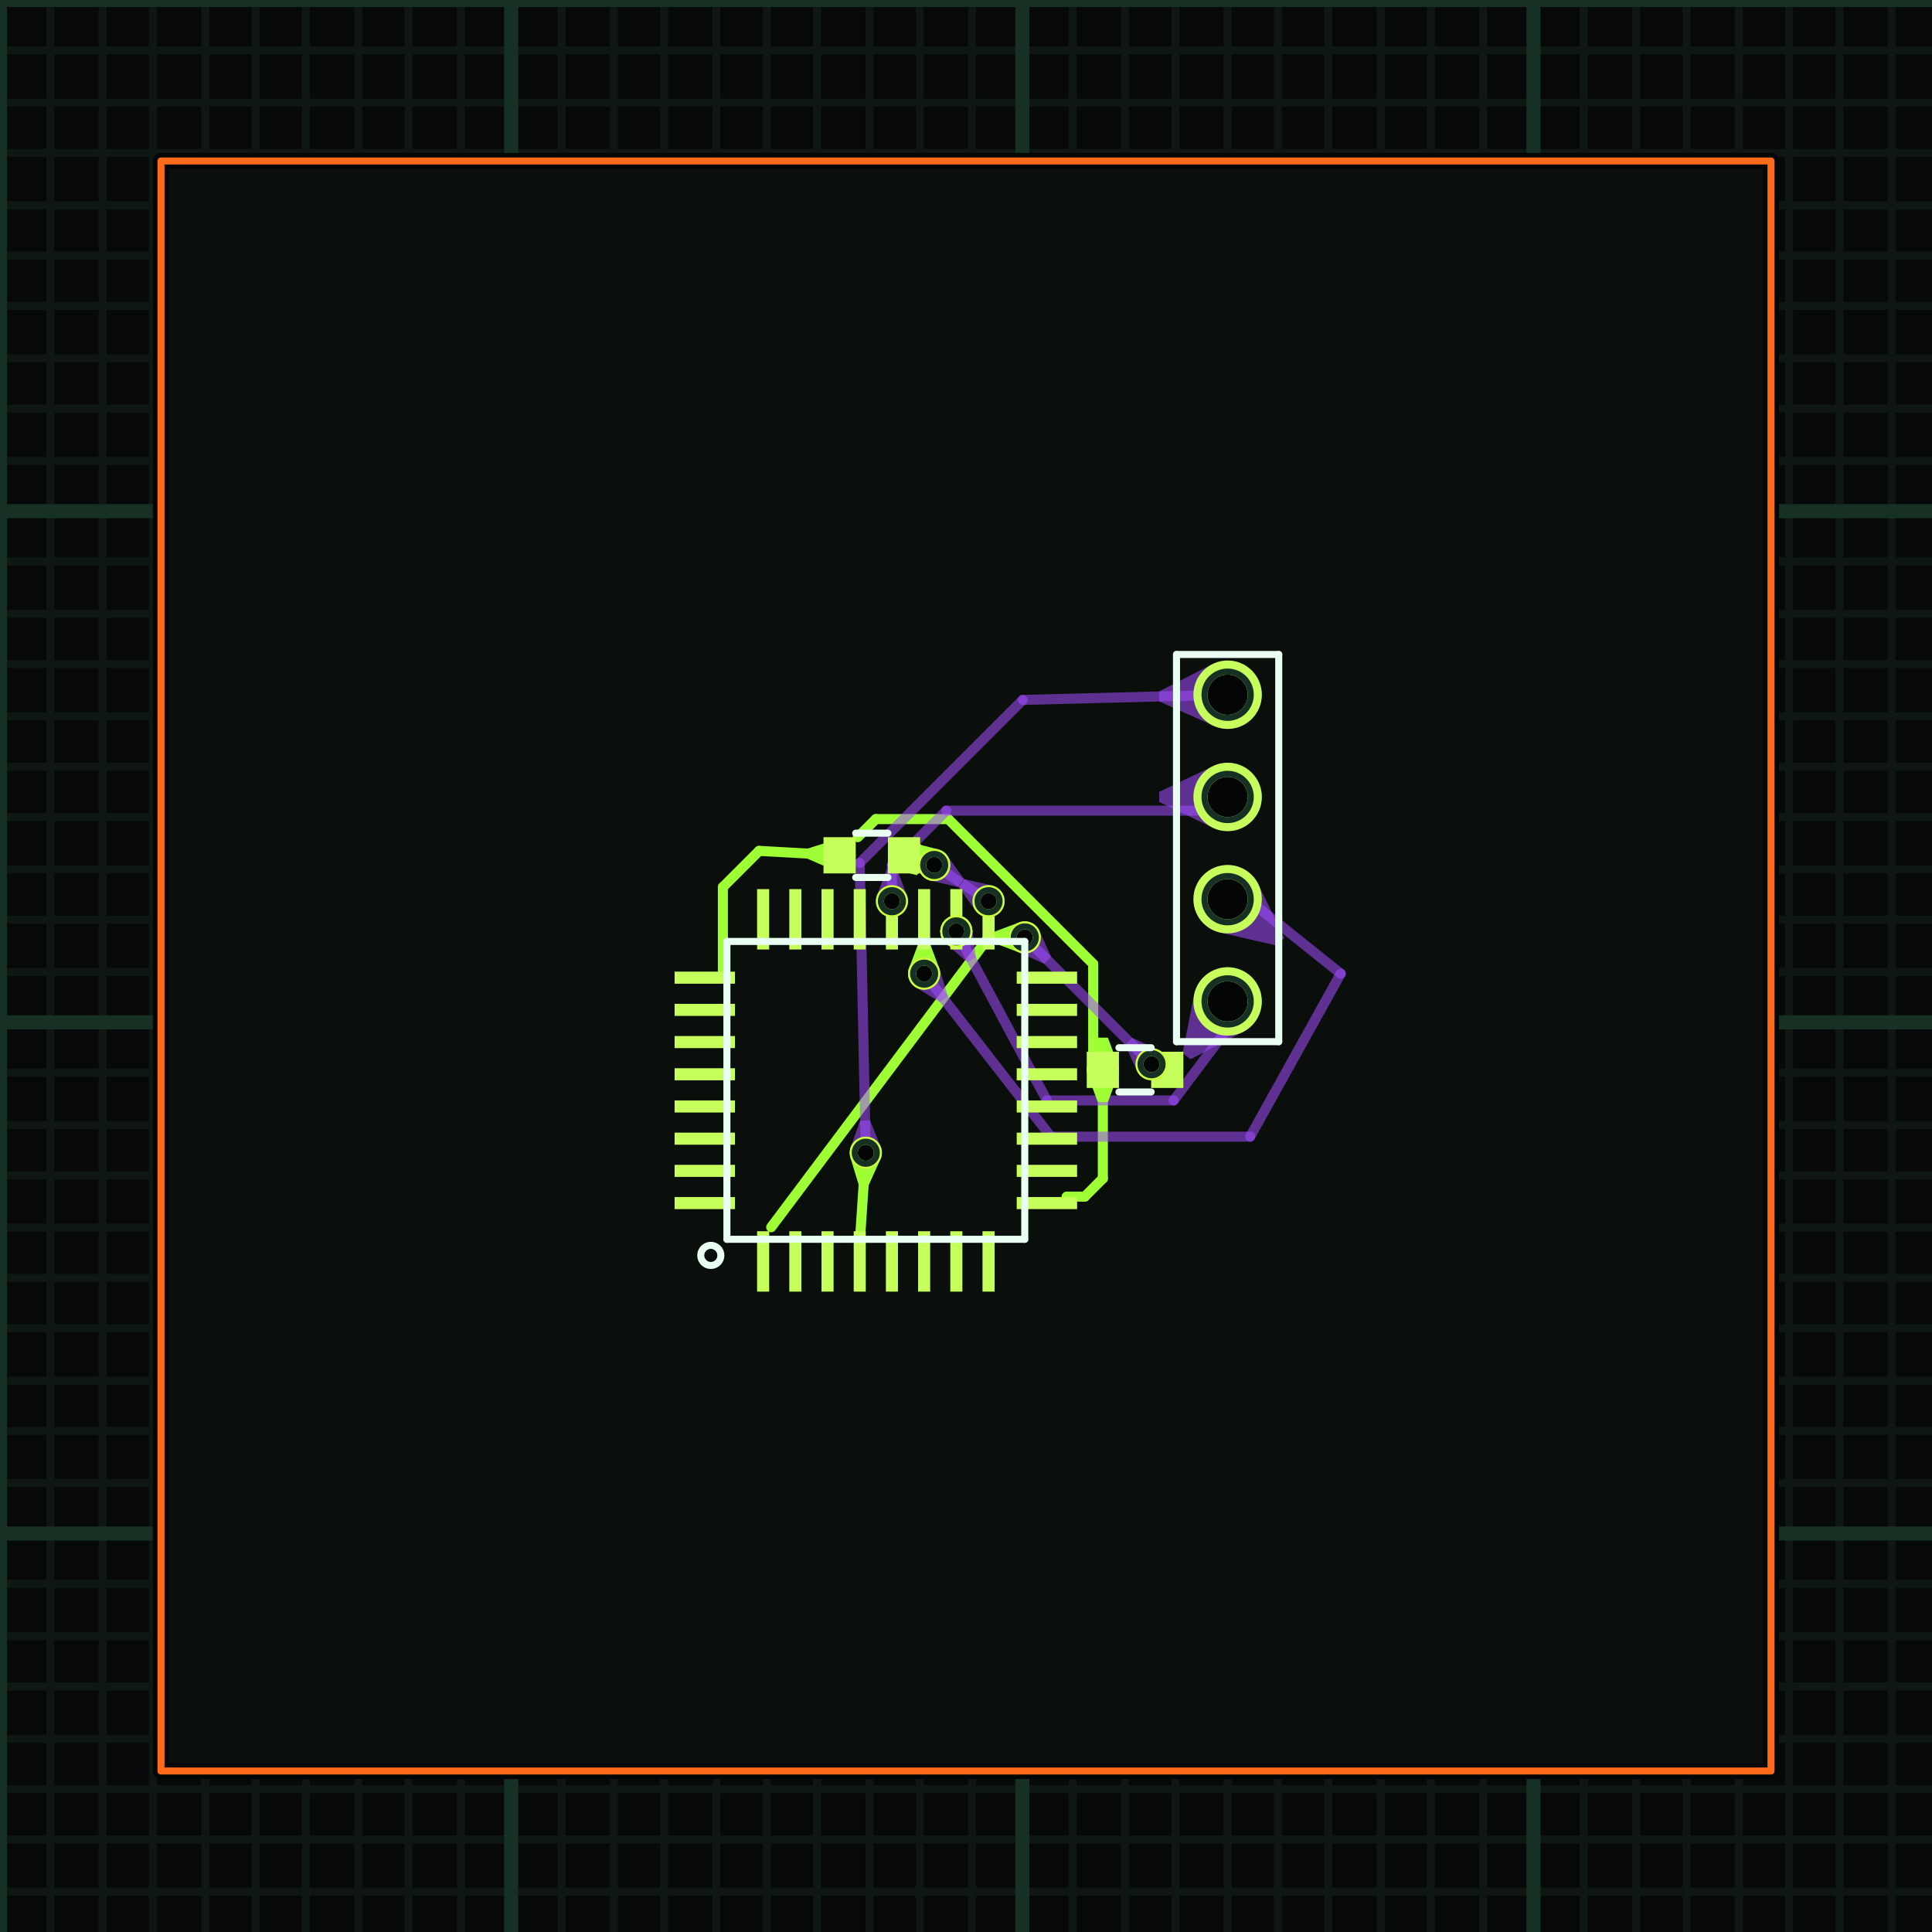
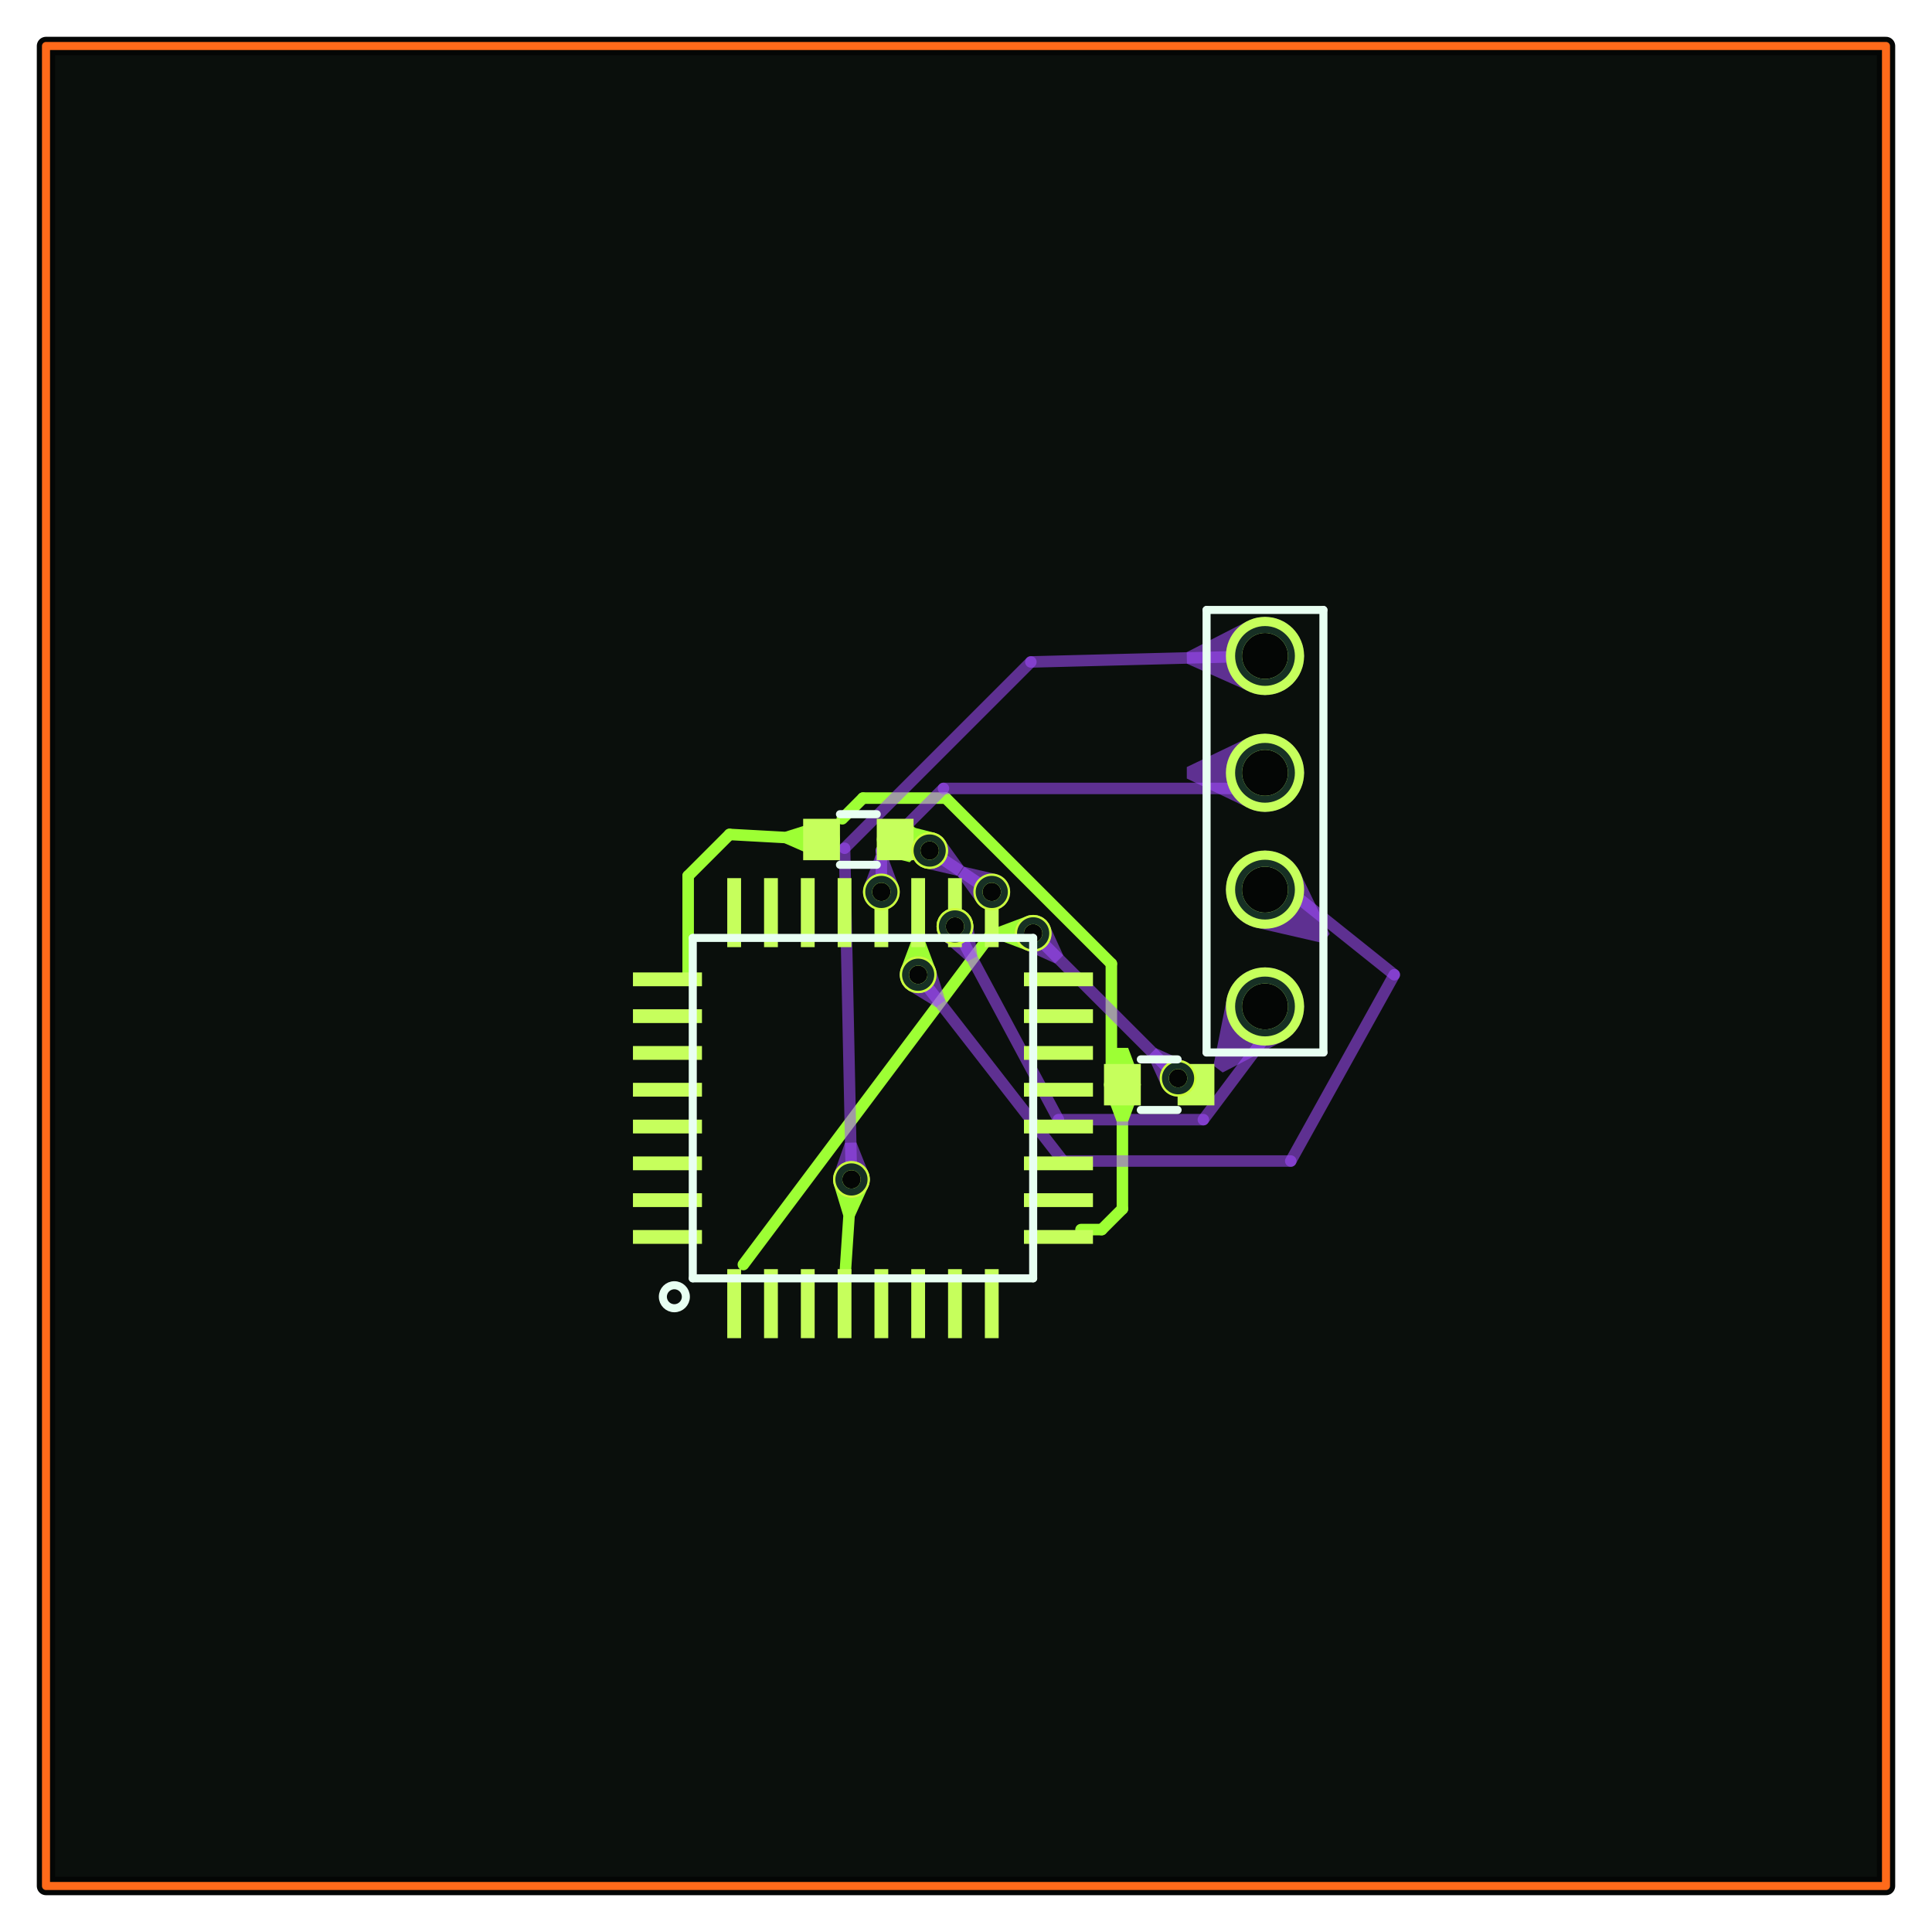
- <svg xmlns="http://www.w3.org/2000/svg" width="96.00" height="96.00" viewBox="0 0 96.00 96.00" shape-rendering="geometricPrecision" role="img" aria-label="vcad pcb render">
-   <rect x="0" y="0" width="96.00" height="96.00" fill="#06080A" />
-   <path d="M0.0 0 L0.0 96.0 M2.5 0 L2.5 96.0 M5.1 0 L5.1 96.0 M7.6 0 L7.6 96.0 M10.2 0 L10.2 96.0 M12.7 0 L12.7 96.0 M15.2 0 L15.2 96.0 M17.8 0 L17.8 96.0 M20.3 0 L20.3 96.0 M22.9 0 L22.9 96.0 M25.4 0 L25.4 96.0 M27.9 0 L27.9 96.0 M30.5 0 L30.5 96.0 M33.0 0 L33.0 96.0 M35.6 0 L35.6 96.0 M38.1 0 L38.1 96.0 M40.6 0 L40.6 96.0 M43.2 0 L43.2 96.0 M45.7 0 L45.7 96.0 M48.3 0 L48.3 96.0 M50.8 0 L50.8 96.0 M53.3 0 L53.3 96.0 M55.9 0 L55.9 96.0 M58.4 0 L58.4 96.0 M61.0 0 L61.0 96.0 M63.5 0 L63.5 96.0 M66.0 0 L66.0 96.0 M68.6 0 L68.6 96.0 M71.1 0 L71.1 96.0 M73.7 0 L73.7 96.0 M76.2 0 L76.2 96.0 M78.7 0 L78.7 96.0 M81.3 0 L81.3 96.0 M83.8 0 L83.8 96.0 M86.4 0 L86.4 96.0 M88.9 0 L88.9 96.0 M91.4 0 L91.4 96.0 M94.0 0 L94.0 96.0 M0 0.0 L96.0 0.0 M0 2.5 L96.0 2.5 M0 5.1 L96.0 5.1 M0 7.6 L96.0 7.6 M0 10.2 L96.0 10.2 M0 12.7 L96.0 12.7 M0 15.2 L96.0 15.2 M0 17.8 L96.0 17.8 M0 20.3 L96.0 20.3 M0 22.9 L96.0 22.9 M0 25.4 L96.0 25.4 M0 27.9 L96.0 27.9 M0 30.5 L96.0 30.5 M0 33.0 L96.0 33.0 M0 35.6 L96.0 35.6 M0 38.1 L96.0 38.1 M0 40.6 L96.0 40.6 M0 43.2 L96.0 43.2 M0 45.7 L96.0 45.7 M0 48.3 L96.0 48.3 M0 50.8 L96.0 50.8 M0 53.3 L96.0 53.3 M0 55.9 L96.0 55.9 M0 58.4 L96.0 58.4 M0 61.0 L96.0 61.0 M0 63.5 L96.0 63.5 M0 66.0 L96.0 66.0 M0 68.6 L96.0 68.6 M0 71.1 L96.0 71.1 M0 73.7 L96.0 73.7 M0 76.2 L96.0 76.2 M0 78.7 L96.0 78.7 M0 81.3 L96.0 81.3 M0 83.8 L96.0 83.8 M0 86.4 L96.0 86.4 M0 88.9 L96.0 88.9 M0 91.4 L96.0 91.4 M0 94.0 L96.0 94.0 " fill="none" stroke="#0E1712" stroke-width="0.4" />
-   <path d="M0.0 0 L0.0 96.0 M25.4 0 L25.4 96.0 M50.8 0 L50.8 96.0 M76.2 0 L76.2 96.0 M0 0.0 L96.0 0.0 M0 25.4 L96.0 25.4 M0 50.8 L96.0 50.8 M0 76.2 L96.0 76.2 " fill="none" stroke="#173024" stroke-width="0.7" />
-   <polygon points="8.000,88.000 88.000,88.000 88.000,8.000 8.000,8.000" fill="#0A0F0C" />
-   <polyline points="8.000,88.000 88.000,88.000 88.000,8.000 8.000,8.000 8.000,88.000" fill="none" stroke="#040605" stroke-width="0.800" stroke-linecap="round" stroke-linejoin="round" />
-   <line x1="42.620" y1="41.600" x2="43.520" y2="40.700" stroke="#9DFF34" stroke-width="0.500" stroke-linecap="round" />
-   <line x1="43.520" y1="40.700" x2="47.120" y2="40.700" stroke="#9DFF34" stroke-width="0.500" stroke-linecap="round" />
-   <line x1="47.120" y1="40.700" x2="54.320" y2="47.900" stroke="#9DFF34" stroke-width="0.500" stroke-linecap="round" />
-   <line x1="54.320" y1="47.900" x2="54.320" y2="52.400" stroke="#9DFF34" stroke-width="0.500" stroke-linecap="round" />
-   <line x1="49.120" y1="46.580" x2="38.320" y2="60.980" stroke="#9DFF34" stroke-width="0.500" stroke-linecap="round" />
+ <svg xmlns="http://www.w3.org/2000/svg" width="84.00" height="84.00" viewBox="0 0 84.00 84.00" shape-rendering="geometricPrecision" role="img" aria-label="vcad pcb render">
+   <polygon points="2.000,82.000 82.000,82.000 82.000,2.000 2.000,2.000" fill="#0A0F0C" />
+   <polyline points="2.000,82.000 82.000,82.000 82.000,2.000 2.000,2.000 2.000,82.000" fill="none" stroke="#040605" stroke-width="0.800" stroke-linecap="round" stroke-linejoin="round" />
+   <line x1="36.620" y1="35.600" x2="37.520" y2="34.700" stroke="#9DFF34" stroke-width="0.500" stroke-linecap="round" />
+   <line x1="37.520" y1="34.700" x2="41.120" y2="34.700" stroke="#9DFF34" stroke-width="0.500" stroke-linecap="round" />
+   <line x1="41.120" y1="34.700" x2="48.320" y2="41.900" stroke="#9DFF34" stroke-width="0.500" stroke-linecap="round" />
+   <line x1="48.320" y1="41.900" x2="48.320" y2="46.400" stroke="#9DFF34" stroke-width="0.500" stroke-linecap="round" />
+   <line x1="43.120" y1="40.580" x2="32.320" y2="54.980" stroke="#9DFF34" stroke-width="0.500" stroke-linecap="round" />
  <g opacity="0.550">
-     <line x1="49.120" y1="44.780" x2="46.420" y2="42.980" stroke="#A24BFF" stroke-width="0.500" stroke-linecap="round" />
+     <line x1="43.120" y1="38.780" x2="40.420" y2="36.980" stroke="#A24BFF" stroke-width="0.500" stroke-linecap="round" />
  </g>
-   <line x1="46.420" y1="42.980" x2="45.520" y2="42.080" stroke="#9DFF34" stroke-width="0.500" stroke-linecap="round" />
-   <line x1="35.920" y1="48.580" x2="35.920" y2="44.080" stroke="#9DFF34" stroke-width="0.500" stroke-linecap="round" />
-   <line x1="35.920" y1="44.080" x2="37.720" y2="42.280" stroke="#9DFF34" stroke-width="0.500" stroke-linecap="round" />
-   <line x1="37.720" y1="42.280" x2="41.720" y2="42.500" stroke="#9DFF34" stroke-width="0.500" stroke-linecap="round" />
-   <line x1="49.120" y1="46.580" x2="50.920" y2="46.580" stroke="#9DFF34" stroke-width="0.500" stroke-linecap="round" />
+   <line x1="40.420" y1="36.980" x2="39.520" y2="36.080" stroke="#9DFF34" stroke-width="0.500" stroke-linecap="round" />
+   <line x1="29.920" y1="42.580" x2="29.920" y2="38.080" stroke="#9DFF34" stroke-width="0.500" stroke-linecap="round" />
+   <line x1="29.920" y1="38.080" x2="31.720" y2="36.280" stroke="#9DFF34" stroke-width="0.500" stroke-linecap="round" />
+   <line x1="31.720" y1="36.280" x2="35.720" y2="36.500" stroke="#9DFF34" stroke-width="0.500" stroke-linecap="round" />
+   <line x1="43.120" y1="40.580" x2="44.920" y2="40.580" stroke="#9DFF34" stroke-width="0.500" stroke-linecap="round" />
  <g opacity="0.550">
-     <line x1="50.920" y1="46.580" x2="57.220" y2="52.880" stroke="#A24BFF" stroke-width="0.500" stroke-linecap="round" />
+     <line x1="44.920" y1="40.580" x2="51.220" y2="46.880" stroke="#A24BFF" stroke-width="0.500" stroke-linecap="round" />
  </g>
-   <line x1="54.800" y1="54.060" x2="54.800" y2="58.560" stroke="#9DFF34" stroke-width="0.500" stroke-linecap="round" />
-   <line x1="54.800" y1="58.560" x2="53.900" y2="59.460" stroke="#9DFF34" stroke-width="0.500" stroke-linecap="round" />
-   <line x1="53.900" y1="59.460" x2="53.000" y2="59.460" stroke="#9DFF34" stroke-width="0.500" stroke-linecap="round" />
-   <line x1="42.720" y1="61.780" x2="43.020" y2="57.280" stroke="#9DFF34" stroke-width="0.500" stroke-linecap="round" />
+   <line x1="48.800" y1="48.060" x2="48.800" y2="52.560" stroke="#9DFF34" stroke-width="0.500" stroke-linecap="round" />
+   <line x1="48.800" y1="52.560" x2="47.900" y2="53.460" stroke="#9DFF34" stroke-width="0.500" stroke-linecap="round" />
+   <line x1="47.900" y1="53.460" x2="47.000" y2="53.460" stroke="#9DFF34" stroke-width="0.500" stroke-linecap="round" />
+   <line x1="36.720" y1="55.780" x2="37.020" y2="51.280" stroke="#9DFF34" stroke-width="0.500" stroke-linecap="round" />
  <g opacity="0.550">
-     <line x1="43.020" y1="57.280" x2="42.720" y2="42.880" stroke="#A24BFF" stroke-width="0.500" stroke-linecap="round" />
+     <line x1="37.020" y1="51.280" x2="36.720" y2="36.880" stroke="#A24BFF" stroke-width="0.500" stroke-linecap="round" />
  </g>
  <g opacity="0.550">
-     <line x1="42.720" y1="42.880" x2="50.820" y2="34.780" stroke="#A24BFF" stroke-width="0.500" stroke-linecap="round" />
+     <line x1="36.720" y1="36.880" x2="44.820" y2="28.780" stroke="#A24BFF" stroke-width="0.500" stroke-linecap="round" />
  </g>
  <g opacity="0.550">
-     <line x1="50.820" y1="34.780" x2="61.000" y2="34.520" stroke="#A24BFF" stroke-width="0.500" stroke-linecap="round" />
+     <line x1="44.820" y1="28.780" x2="55.000" y2="28.520" stroke="#A24BFF" stroke-width="0.500" stroke-linecap="round" />
  </g>
-   <line x1="47.520" y1="46.580" x2="47.520" y2="46.280" stroke="#9DFF34" stroke-width="0.500" stroke-linecap="round" />
+   <line x1="41.520" y1="40.580" x2="41.520" y2="40.280" stroke="#9DFF34" stroke-width="0.500" stroke-linecap="round" />
  <g opacity="0.550">
-     <line x1="47.520" y1="46.280" x2="52.020" y2="54.680" stroke="#A24BFF" stroke-width="0.500" stroke-linecap="round" />
+     <line x1="41.520" y1="40.280" x2="46.020" y2="48.680" stroke="#A24BFF" stroke-width="0.500" stroke-linecap="round" />
  </g>
  <g opacity="0.550">
-     <line x1="52.020" y1="54.680" x2="58.320" y2="54.680" stroke="#A24BFF" stroke-width="0.500" stroke-linecap="round" />
+     <line x1="46.020" y1="48.680" x2="52.320" y2="48.680" stroke="#A24BFF" stroke-width="0.500" stroke-linecap="round" />
  </g>
  <g opacity="0.550">
-     <line x1="58.320" y1="54.680" x2="61.020" y2="51.080" stroke="#A24BFF" stroke-width="0.500" stroke-linecap="round" />
+     <line x1="52.320" y1="48.680" x2="55.020" y2="45.080" stroke="#A24BFF" stroke-width="0.500" stroke-linecap="round" />
  </g>
  <g opacity="0.550">
-     <line x1="44.320" y1="44.780" x2="44.320" y2="42.980" stroke="#A24BFF" stroke-width="0.500" stroke-linecap="round" />
+     <line x1="38.320" y1="38.780" x2="38.320" y2="36.980" stroke="#A24BFF" stroke-width="0.500" stroke-linecap="round" />
  </g>
  <g opacity="0.550">
-     <line x1="44.320" y1="42.980" x2="47.020" y2="40.280" stroke="#A24BFF" stroke-width="0.500" stroke-linecap="round" />
+     <line x1="38.320" y1="36.980" x2="41.020" y2="34.280" stroke="#A24BFF" stroke-width="0.500" stroke-linecap="round" />
  </g>
  <g opacity="0.550">
-     <line x1="47.020" y1="40.280" x2="59.620" y2="40.280" stroke="#A24BFF" stroke-width="0.500" stroke-linecap="round" />
+     <line x1="41.020" y1="34.280" x2="53.620" y2="34.280" stroke="#A24BFF" stroke-width="0.500" stroke-linecap="round" />
  </g>
-   <line x1="45.920" y1="46.580" x2="45.920" y2="48.380" stroke="#9DFF34" stroke-width="0.500" stroke-linecap="round" />
+   <line x1="39.920" y1="40.580" x2="39.920" y2="42.380" stroke="#9DFF34" stroke-width="0.500" stroke-linecap="round" />
  <g opacity="0.550">
-     <line x1="45.920" y1="48.380" x2="52.220" y2="56.480" stroke="#A24BFF" stroke-width="0.500" stroke-linecap="round" />
+     <line x1="39.920" y1="42.380" x2="46.220" y2="50.480" stroke="#A24BFF" stroke-width="0.500" stroke-linecap="round" />
  </g>
  <g opacity="0.550">
-     <line x1="52.220" y1="56.480" x2="62.120" y2="56.480" stroke="#A24BFF" stroke-width="0.500" stroke-linecap="round" />
+     <line x1="46.220" y1="50.480" x2="56.120" y2="50.480" stroke="#A24BFF" stroke-width="0.500" stroke-linecap="round" />
  </g>
  <g opacity="0.550">
-     <line x1="62.120" y1="56.480" x2="66.620" y2="48.380" stroke="#A24BFF" stroke-width="0.500" stroke-linecap="round" />
+     <line x1="56.120" y1="50.480" x2="60.620" y2="42.380" stroke="#A24BFF" stroke-width="0.500" stroke-linecap="round" />
  </g>
  <g opacity="0.550">
-     <line x1="66.620" y1="48.380" x2="62.120" y2="44.780" stroke="#A24BFF" stroke-width="0.500" stroke-linecap="round" />
+     <line x1="60.620" y1="42.380" x2="56.120" y2="38.780" stroke="#A24BFF" stroke-width="0.500" stroke-linecap="round" />
  </g>
-   <polygon points="54.000,53.160 54.027,53.367 54.107,53.560 54.234,53.726 54.400,53.853 54.593,53.933 54.800,53.960 55.007,53.933 55.200,53.853 55.366,53.726 55.493,53.560 55.573,53.367 55.600,53.160 55.573,52.953 55.050,51.560 54.550,51.560 54.027,52.953" fill="#9DFF34" />
+   <polygon points="48.000,47.160 48.027,47.367 48.107,47.560 48.234,47.726 48.400,47.853 48.593,47.933 48.800,47.960 49.007,47.933 49.200,47.853 49.366,47.726 49.493,47.560 49.573,47.367 49.600,47.160 49.573,46.953 49.050,45.560 48.550,45.560 48.027,46.953" fill="#9DFF34" />
  <g opacity="0.550">
-     <polygon points="47.650,44.100 48.427,45.180 48.554,45.346 48.720,45.473 48.913,45.553 49.120,45.580 49.327,45.553 49.520,45.473 49.686,45.346 49.813,45.180 49.893,44.987 49.920,44.780 49.893,44.573 49.813,44.380 49.686,44.214 49.520,44.087 49.327,44.007 47.927,43.684" fill="#A24BFF" />
+     <polygon points="41.650,38.100 42.427,39.180 42.554,39.346 42.720,39.473 42.913,39.553 43.120,39.580 43.327,39.553 43.520,39.473 43.686,39.346 43.813,39.180 43.893,38.987 43.920,38.780 43.893,38.573 43.813,38.380 43.686,38.214 43.520,38.087 43.327,38.007 41.927,37.684" fill="#A24BFF" />
  </g>
  <g opacity="0.550">
-     <polygon points="45.620,42.980 45.647,43.187 45.727,43.380 45.854,43.546 46.020,43.673 46.213,43.753 47.613,44.076 47.890,43.660 47.113,42.580 46.986,42.414 46.820,42.287 46.627,42.207 46.420,42.180 46.213,42.207 46.020,42.287 45.854,42.414 45.727,42.580 45.647,42.773" fill="#A24BFF" />
+     <polygon points="39.620,36.980 39.647,37.187 39.727,37.380 39.854,37.546 40.020,37.673 40.213,37.753 41.613,38.076 41.890,37.660 41.113,36.580 40.986,36.414 40.820,36.287 40.627,36.207 40.420,36.180 40.213,36.207 40.020,36.287 39.854,36.414 39.727,36.580 39.647,36.773" fill="#A24BFF" />
  </g>
-   <polygon points="45.433,42.347 45.647,43.187 45.727,43.380 45.854,43.546 46.020,43.673 46.213,43.753 46.420,43.780 46.627,43.753 46.820,43.673 46.986,43.546 47.113,43.380 47.193,43.187 47.220,42.980 47.193,42.773 47.113,42.580 46.986,42.414 46.820,42.287 46.627,42.207 45.787,41.993" fill="#9DFF34" />
-   <polygon points="44.120,42.500 44.147,42.707 44.227,42.900 44.354,43.066 44.520,43.193 44.713,43.273 45.553,43.487 45.907,43.133 45.693,42.293 45.613,42.100 45.486,41.934 45.320,41.807 45.127,41.727 44.920,41.700 44.713,41.727 44.520,41.807 44.354,41.934 44.227,42.100 44.147,42.293" fill="#9DFF34" />
-   <polygon points="40.109,42.662 41.320,43.193 41.513,43.273 41.720,43.300 41.927,43.273 42.120,43.193 42.286,43.066 42.413,42.900 42.493,42.707 42.520,42.500 42.493,42.293 42.413,42.100 42.286,41.934 42.120,41.807 41.927,41.727 41.720,41.700 41.513,41.727 40.136,42.163" fill="#9DFF34" />
-   <polygon points="49.320,46.830 50.713,47.353 50.920,47.380 51.127,47.353 51.320,47.273 51.486,47.146 51.613,46.980 51.693,46.787 51.720,46.580 51.693,46.373 51.613,46.180 51.486,46.014 51.320,45.887 51.127,45.807 50.920,45.780 50.713,45.807 49.320,46.330" fill="#9DFF34" />
+   <polygon points="39.433,36.347 39.647,37.187 39.727,37.380 39.854,37.546 40.020,37.673 40.213,37.753 40.420,37.780 40.627,37.753 40.820,37.673 40.986,37.546 41.113,37.380 41.193,37.187 41.220,36.980 41.193,36.773 41.113,36.580 40.986,36.414 40.820,36.287 40.627,36.207 39.787,35.993" fill="#9DFF34" />
+   <polygon points="38.120,36.500 38.147,36.707 38.227,36.900 38.354,37.066 38.520,37.193 38.713,37.273 39.553,37.487 39.907,37.133 39.693,36.293 39.613,36.100 39.486,35.934 39.320,35.807 39.127,35.727 38.920,35.700 38.713,35.727 38.520,35.807 38.354,35.934 38.227,36.100 38.147,36.293" fill="#9DFF34" />
+   <polygon points="34.109,36.662 35.320,37.193 35.513,37.273 35.720,37.300 35.927,37.273 36.120,37.193 36.286,37.066 36.413,36.900 36.493,36.707 36.520,36.500 36.493,36.293 36.413,36.100 36.286,35.934 36.120,35.807 35.927,35.727 35.720,35.700 35.513,35.727 34.136,36.163" fill="#9DFF34" />
+   <polygon points="43.320,40.830 44.713,41.353 44.920,41.380 45.127,41.353 45.320,41.273 45.486,41.146 45.613,40.980 45.693,40.787 45.720,40.580 45.693,40.373 45.613,40.180 45.486,40.014 45.320,39.887 45.127,39.807 44.920,39.780 44.713,39.807 43.320,40.330" fill="#9DFF34" />
  <g opacity="0.550">
-     <polygon points="50.120,46.580 50.147,46.787 50.227,46.980 50.354,47.146 50.520,47.273 51.875,47.888 52.228,47.535 51.613,46.180 51.486,46.014 51.320,45.887 51.127,45.807 50.920,45.780 50.713,45.807 50.520,45.887 50.354,46.014 50.227,46.180 50.147,46.373" fill="#A24BFF" />
+     <polygon points="44.120,40.580 44.147,40.787 44.227,40.980 44.354,41.146 44.520,41.273 45.875,41.888 46.228,41.535 45.613,40.180 45.486,40.014 45.320,39.887 45.127,39.807 44.920,39.780 44.713,39.807 44.520,39.887 44.354,40.014 44.227,40.180 44.147,40.373" fill="#A24BFF" />
  </g>
  <g opacity="0.550">
-     <polygon points="55.912,51.925 56.527,53.280 56.654,53.446 56.820,53.573 57.013,53.653 57.220,53.680 57.427,53.653 57.620,53.573 57.786,53.446 57.913,53.280 57.993,53.087 58.020,52.880 57.993,52.673 57.913,52.480 57.786,52.314 57.620,52.187 56.265,51.572" fill="#A24BFF" />
+     <polygon points="49.912,45.925 50.527,47.280 50.654,47.446 50.820,47.573 51.013,47.653 51.220,47.680 51.427,47.653 51.620,47.573 51.786,47.446 51.913,47.280 51.993,47.087 52.020,46.880 51.993,46.673 51.913,46.480 51.786,46.314 51.620,46.187 50.265,45.572" fill="#A24BFF" />
  </g>
-   <polygon points="54.000,53.160 54.027,53.367 54.550,54.760 55.050,54.760 55.573,53.367 55.600,53.160 55.573,52.953 55.493,52.760 55.366,52.594 55.200,52.467 55.007,52.387 54.800,52.360 54.593,52.387 54.400,52.467 54.234,52.594 54.107,52.760 54.027,52.953" fill="#9DFF34" />
-   <polygon points="42.220,57.280 42.247,57.487 42.664,58.860 43.163,58.893 43.713,57.680 43.793,57.487 43.820,57.280 43.793,57.073 43.713,56.880 43.586,56.714 43.420,56.587 43.227,56.507 43.020,56.480 42.813,56.507 42.620,56.587 42.454,56.714 42.327,56.880 42.247,57.073" fill="#9DFF34" />
+   <polygon points="48.000,47.160 48.027,47.367 48.550,48.760 49.050,48.760 49.573,47.367 49.600,47.160 49.573,46.953 49.493,46.760 49.366,46.594 49.200,46.467 49.007,46.387 48.800,46.360 48.593,46.387 48.400,46.467 48.234,46.594 48.107,46.760 48.027,46.953" fill="#9DFF34" />
+   <polygon points="36.220,51.280 36.247,51.487 36.664,52.860 37.163,52.893 37.713,51.680 37.793,51.487 37.820,51.280 37.793,51.073 37.713,50.880 37.586,50.714 37.420,50.587 37.227,50.507 37.020,50.480 36.813,50.507 36.620,50.587 36.454,50.714 36.327,50.880 36.247,51.073" fill="#9DFF34" />
  <g opacity="0.550">
-     <polygon points="42.220,57.280 42.247,57.487 42.327,57.680 42.454,57.846 42.620,57.973 42.813,58.053 43.020,58.080 43.227,58.053 43.420,57.973 43.586,57.846 43.713,57.680 43.793,57.487 43.820,57.280 43.793,57.073 43.237,55.675 42.737,55.686 42.247,57.073" fill="#A24BFF" />
+     <polygon points="36.220,51.280 36.247,51.487 36.327,51.680 36.454,51.846 36.620,51.973 36.813,52.053 37.020,52.080 37.227,52.053 37.420,51.973 37.586,51.846 37.713,51.680 37.793,51.487 37.820,51.280 37.793,51.073 37.237,49.675 36.737,49.686 36.247,51.073" fill="#A24BFF" />
  </g>
  <g opacity="0.550">
-     <polygon points="57.595,34.357 57.607,34.857 60.150,35.992 60.560,36.162 61.000,36.220 61.440,36.162 61.850,35.992 62.202,35.722 62.472,35.370 62.642,34.960 62.700,34.520 62.642,34.080 62.472,33.670 62.202,33.318 61.850,33.048 61.440,32.878 61.000,32.820 60.560,32.878 60.150,33.048" fill="#A24BFF" />
+     <polygon points="51.595,28.357 51.607,28.857 54.150,29.992 54.560,30.162 55.000,30.220 55.440,30.162 55.850,29.992 56.202,29.722 56.472,29.370 56.642,28.960 56.700,28.520 56.642,28.080 56.472,27.670 56.202,27.318 55.850,27.048 55.440,26.878 55.000,26.820 54.560,26.878 54.150,27.048" fill="#A24BFF" />
  </g>
-   <polygon points="46.720,46.280 46.747,46.487 46.827,46.680 46.954,46.846 47.120,46.973 47.313,47.053 47.520,47.080 47.727,47.053 47.920,46.973 48.086,46.846 48.213,46.680 48.293,46.487 48.320,46.280 48.293,46.073 48.213,45.880 48.086,45.714 47.920,45.587 47.727,45.507 47.520,45.480 47.313,45.507 47.120,45.587 46.954,45.714 46.827,45.880 46.747,46.073" fill="#9DFF34" />
-   <polygon points="46.720,46.280 46.747,46.487 46.827,46.680 46.954,46.846 47.120,46.973 47.313,47.053 47.520,47.080 47.727,47.053 47.920,46.973 48.086,46.846 48.213,46.680 48.293,46.487 48.320,46.280 48.293,46.073 48.213,45.880 48.086,45.714 47.920,45.587 47.727,45.507 47.520,45.480 47.313,45.507 47.120,45.587 46.954,45.714 46.827,45.880 46.747,46.073" fill="#9DFF34" />
+   <polygon points="40.720,40.280 40.747,40.487 40.827,40.680 40.954,40.846 41.120,40.973 41.313,41.053 41.520,41.080 41.727,41.053 41.920,40.973 42.086,40.846 42.213,40.680 42.293,40.487 42.320,40.280 42.293,40.073 42.213,39.880 42.086,39.714 41.920,39.587 41.727,39.507 41.520,39.480 41.313,39.507 41.120,39.587 40.954,39.714 40.827,39.880 40.747,40.073" fill="#9DFF34" />
+   <polygon points="40.720,40.280 40.747,40.487 40.827,40.680 40.954,40.846 41.120,40.973 41.313,41.053 41.520,41.080 41.727,41.053 41.920,40.973 42.086,40.846 42.213,40.680 42.293,40.487 42.320,40.280 42.293,40.073 42.213,39.880 42.086,39.714 41.920,39.587 41.727,39.507 41.520,39.480 41.313,39.507 41.120,39.587 40.954,39.714 40.827,39.880 40.747,40.073" fill="#9DFF34" />
  <g opacity="0.550">
-     <polygon points="46.720,46.280 46.747,46.487 46.827,46.680 46.954,46.846 48.055,47.808 48.496,47.572 48.293,46.073 48.213,45.880 48.086,45.714 47.920,45.587 47.727,45.507 47.520,45.480 47.313,45.507 47.120,45.587 46.954,45.714 46.827,45.880 46.747,46.073" fill="#A24BFF" />
+     <polygon points="40.720,40.280 40.747,40.487 40.827,40.680 40.954,40.846 42.055,41.808 42.496,41.572 42.293,40.073 42.213,39.880 42.086,39.714 41.920,39.587 41.727,39.507 41.520,39.480 41.313,39.507 41.120,39.587 40.954,39.714 40.827,39.880 40.747,40.073" fill="#A24BFF" />
  </g>
  <g opacity="0.550">
-     <polygon points="58.760,52.330 59.160,52.630 61.850,51.232 62.202,50.962 62.472,50.610 62.642,50.200 62.700,49.760 62.642,49.320 62.472,48.910 62.202,48.558 61.850,48.288 61.440,48.118 61.000,48.060 60.560,48.118 60.150,48.288 59.798,48.558 59.528,48.910 59.358,49.320" fill="#A24BFF" />
+     <polygon points="52.760,46.330 53.160,46.630 55.850,45.232 56.202,44.962 56.472,44.610 56.642,44.200 56.700,43.760 56.642,43.320 56.472,42.910 56.202,42.558 55.850,42.288 55.440,42.118 55.000,42.060 54.560,42.118 54.150,42.288 53.798,42.558 53.528,42.910 53.358,43.320" fill="#A24BFF" />
  </g>
  <g opacity="0.550">
-     <polygon points="43.520,44.780 43.547,44.987 43.627,45.180 43.754,45.346 43.920,45.473 44.113,45.553 44.320,45.580 44.527,45.553 44.720,45.473 44.886,45.346 45.013,45.180 45.093,44.987 45.120,44.780 45.093,44.573 44.570,43.180 44.070,43.180 43.547,44.573" fill="#A24BFF" />
+     <polygon points="37.520,38.780 37.547,38.987 37.627,39.180 37.754,39.346 37.920,39.473 38.113,39.553 38.320,39.580 38.527,39.553 38.720,39.473 38.886,39.346 39.013,39.180 39.093,38.987 39.120,38.780 39.093,38.573 38.570,37.180 38.070,37.180 37.547,38.573" fill="#A24BFF" />
  </g>
  <g opacity="0.550">
-     <polygon points="57.600,39.850 60.150,41.072 60.560,41.242 61.000,41.300 61.440,41.242 61.850,41.072 62.202,40.802 62.472,40.450 62.642,40.040 62.700,39.600 62.642,39.160 62.472,38.750 62.202,38.398 61.850,38.128 61.440,37.958 61.000,37.900 60.560,37.958 60.150,38.128 57.600,39.350" fill="#A24BFF" />
+     <polygon points="51.600,33.850 54.150,35.072 54.560,35.242 55.000,35.300 55.440,35.242 55.850,35.072 56.202,34.802 56.472,34.450 56.642,34.040 56.700,33.600 56.642,33.160 56.472,32.750 56.202,32.398 55.850,32.128 55.440,31.958 55.000,31.900 54.560,31.958 54.150,32.128 51.600,33.350" fill="#A24BFF" />
  </g>
-   <polygon points="45.120,48.380 45.147,48.587 45.227,48.780 45.354,48.946 45.520,49.073 45.713,49.153 45.920,49.180 46.127,49.153 46.320,49.073 46.486,48.946 46.613,48.780 46.693,48.587 46.720,48.380 46.693,48.173 46.170,46.780 45.670,46.780 45.147,48.173" fill="#9DFF34" />
+   <polygon points="39.120,42.380 39.147,42.587 39.227,42.780 39.354,42.946 39.520,43.073 39.713,43.153 39.920,43.180 40.127,43.153 40.320,43.073 40.486,42.946 40.613,42.780 40.693,42.587 40.720,42.380 40.693,42.173 40.170,40.780 39.670,40.780 39.147,42.173" fill="#9DFF34" />
  <g opacity="0.550">
-     <polygon points="45.120,48.380 45.147,48.587 45.227,48.780 45.354,48.946 45.520,49.073 46.705,49.796 47.100,49.489 46.693,48.173 46.613,47.980 46.486,47.814 46.320,47.687 46.127,47.607 45.920,47.580 45.713,47.607 45.520,47.687 45.354,47.814 45.227,47.980 45.147,48.173" fill="#A24BFF" />
+     <polygon points="39.120,42.380 39.147,42.587 39.227,42.780 39.354,42.946 39.520,43.073 40.705,43.796 41.100,43.489 40.693,42.173 40.613,41.980 40.486,41.814 40.320,41.687 40.127,41.607 39.920,41.580 39.713,41.607 39.520,41.687 39.354,41.814 39.227,41.980 39.147,42.173" fill="#A24BFF" />
  </g>
  <g opacity="0.550">
-     <polygon points="59.300,44.680 59.358,45.120 59.528,45.530 59.798,45.882 60.150,46.152 60.560,46.322 63.499,46.999 63.811,46.609 62.472,43.830 62.202,43.478 61.850,43.208 61.440,43.038 61.000,42.980 60.560,43.038 60.150,43.208 59.798,43.478 59.528,43.830 59.358,44.240" fill="#A24BFF" />
+     <polygon points="53.300,38.680 53.358,39.120 53.528,39.530 53.798,39.882 54.150,40.152 54.560,40.322 57.499,40.999 57.811,40.609 56.472,37.830 56.202,37.478 55.850,37.208 55.440,37.038 55.000,36.980 54.560,37.038 54.150,37.208 53.798,37.478 53.528,37.830 53.358,38.240" fill="#A24BFF" />
  </g>
-   <polygon points="33.520,48.880 36.520,48.880 36.520,48.280 33.520,48.280" fill="#C6FF5C" />
-   <polygon points="33.520,50.480 36.520,50.480 36.520,49.880 33.520,49.880" fill="#C6FF5C" />
-   <polygon points="33.520,52.080 36.520,52.080 36.520,51.480 33.520,51.480" fill="#C6FF5C" />
-   <polygon points="33.520,53.680 36.520,53.680 36.520,53.080 33.520,53.080" fill="#C6FF5C" />
-   <polygon points="33.520,55.280 36.520,55.280 36.520,54.680 33.520,54.680" fill="#C6FF5C" />
-   <polygon points="33.520,56.880 36.520,56.880 36.520,56.280 33.520,56.280" fill="#C6FF5C" />
-   <polygon points="33.520,58.480 36.520,58.480 36.520,57.880 33.520,57.880" fill="#C6FF5C" />
-   <polygon points="33.520,60.080 36.520,60.080 36.520,59.480 33.520,59.480" fill="#C6FF5C" />
-   <polygon points="37.620,47.180 38.220,47.180 38.220,44.180 37.620,44.180" fill="#C6FF5C" />
-   <polygon points="39.220,47.180 39.820,47.180 39.820,44.180 39.220,44.180" fill="#C6FF5C" />
-   <polygon points="40.820,47.180 41.420,47.180 41.420,44.180 40.820,44.180" fill="#C6FF5C" />
-   <polygon points="42.420,47.180 43.020,47.180 43.020,44.180 42.420,44.180" fill="#C6FF5C" />
-   <polygon points="44.020,47.180 44.620,47.180 44.620,44.180 44.020,44.180" fill="#C6FF5C" />
-   <polygon points="45.620,47.180 46.220,47.180 46.220,44.180 45.620,44.180" fill="#C6FF5C" />
-   <polygon points="47.220,47.180 47.820,47.180 47.820,44.180 47.220,44.180" fill="#C6FF5C" />
-   <polygon points="48.820,47.180 49.420,47.180 49.420,44.180 48.820,44.180" fill="#C6FF5C" />
-   <polygon points="50.520,60.080 53.520,60.080 53.520,59.480 50.520,59.480" fill="#C6FF5C" />
-   <polygon points="50.520,58.480 53.520,58.480 53.520,57.880 50.520,57.880" fill="#C6FF5C" />
-   <polygon points="50.520,56.880 53.520,56.880 53.520,56.280 50.520,56.280" fill="#C6FF5C" />
-   <polygon points="50.520,55.280 53.520,55.280 53.520,54.680 50.520,54.680" fill="#C6FF5C" />
-   <polygon points="50.520,53.680 53.520,53.680 53.520,53.080 50.520,53.080" fill="#C6FF5C" />
-   <polygon points="50.520,52.080 53.520,52.080 53.520,51.480 50.520,51.480" fill="#C6FF5C" />
-   <polygon points="50.520,50.480 53.520,50.480 53.520,49.880 50.520,49.880" fill="#C6FF5C" />
-   <polygon points="50.520,48.880 53.520,48.880 53.520,48.280 50.520,48.280" fill="#C6FF5C" />
-   <polygon points="48.820,64.180 49.420,64.180 49.420,61.180 48.820,61.180" fill="#C6FF5C" />
-   <polygon points="47.220,64.180 47.820,64.180 47.820,61.180 47.220,61.180" fill="#C6FF5C" />
-   <polygon points="45.620,64.180 46.220,64.180 46.220,61.180 45.620,61.180" fill="#C6FF5C" />
-   <polygon points="44.020,64.180 44.620,64.180 44.620,61.180 44.020,61.180" fill="#C6FF5C" />
-   <polygon points="42.420,64.180 43.020,64.180 43.020,61.180 42.420,61.180" fill="#C6FF5C" />
-   <polygon points="40.820,64.180 41.420,64.180 41.420,61.180 40.820,61.180" fill="#C6FF5C" />
-   <polygon points="39.220,64.180 39.820,64.180 39.820,61.180 39.220,61.180" fill="#C6FF5C" />
-   <polygon points="37.620,64.180 38.220,64.180 38.220,61.180 37.620,61.180" fill="#C6FF5C" />
-   <polygon points="54.000,54.060 55.600,54.060 55.600,52.260 54.000,52.260" fill="#C6FF5C" />
-   <polygon points="57.200,54.060 58.800,54.060 58.800,52.260 57.200,52.260" fill="#C6FF5C" />
-   <polygon points="40.920,43.400 42.520,43.400 42.520,41.600 40.920,41.600" fill="#C6FF5C" />
-   <polygon points="44.120,43.400 45.720,43.400 45.720,41.600 44.120,41.600" fill="#C6FF5C" />
-   <circle cx="61.000" cy="49.760" r="1.700" fill="#C6FF5C" />
-   <circle cx="61.000" cy="49.760" r="1.000" fill="#040605" />
-   <circle cx="61.000" cy="49.760" r="1.150" fill="none" stroke="#173024" stroke-width="0.300" />
-   <circle cx="61.000" cy="44.680" r="1.700" fill="#C6FF5C" />
-   <circle cx="61.000" cy="44.680" r="1.000" fill="#040605" />
-   <circle cx="61.000" cy="44.680" r="1.150" fill="none" stroke="#173024" stroke-width="0.300" />
-   <circle cx="61.000" cy="39.600" r="1.700" fill="#C6FF5C" />
-   <circle cx="61.000" cy="39.600" r="1.000" fill="#040605" />
-   <circle cx="61.000" cy="39.600" r="1.150" fill="none" stroke="#173024" stroke-width="0.300" />
-   <circle cx="61.000" cy="34.520" r="1.700" fill="#C6FF5C" />
-   <circle cx="61.000" cy="34.520" r="1.000" fill="#040605" />
-   <circle cx="61.000" cy="34.520" r="1.150" fill="none" stroke="#173024" stroke-width="0.300" />
-   <circle cx="49.120" cy="44.780" r="0.800" fill="#CBFF3C" />
-   <circle cx="49.120" cy="44.780" r="0.400" fill="#040605" />
-   <circle cx="49.120" cy="44.780" r="0.550" fill="none" stroke="#173024" stroke-width="0.300" />
-   <circle cx="46.420" cy="42.980" r="0.800" fill="#CBFF3C" />
-   <circle cx="46.420" cy="42.980" r="0.400" fill="#040605" />
-   <circle cx="46.420" cy="42.980" r="0.550" fill="none" stroke="#173024" stroke-width="0.300" />
-   <circle cx="50.920" cy="46.580" r="0.800" fill="#CBFF3C" />
-   <circle cx="50.920" cy="46.580" r="0.400" fill="#040605" />
-   <circle cx="50.920" cy="46.580" r="0.550" fill="none" stroke="#173024" stroke-width="0.300" />
-   <circle cx="57.220" cy="52.880" r="0.800" fill="#CBFF3C" />
-   <circle cx="57.220" cy="52.880" r="0.400" fill="#040605" />
-   <circle cx="57.220" cy="52.880" r="0.550" fill="none" stroke="#173024" stroke-width="0.300" />
-   <circle cx="43.020" cy="57.280" r="0.800" fill="#CBFF3C" />
-   <circle cx="43.020" cy="57.280" r="0.400" fill="#040605" />
-   <circle cx="43.020" cy="57.280" r="0.550" fill="none" stroke="#173024" stroke-width="0.300" />
-   <circle cx="47.520" cy="46.280" r="0.800" fill="#CBFF3C" />
-   <circle cx="47.520" cy="46.280" r="0.400" fill="#040605" />
-   <circle cx="47.520" cy="46.280" r="0.550" fill="none" stroke="#173024" stroke-width="0.300" />
-   <circle cx="44.320" cy="44.780" r="0.800" fill="#CBFF3C" />
-   <circle cx="44.320" cy="44.780" r="0.400" fill="#040605" />
-   <circle cx="44.320" cy="44.780" r="0.550" fill="none" stroke="#173024" stroke-width="0.300" />
-   <circle cx="45.920" cy="48.380" r="0.800" fill="#CBFF3C" />
-   <circle cx="45.920" cy="48.380" r="0.400" fill="#040605" />
-   <circle cx="45.920" cy="48.380" r="0.550" fill="none" stroke="#173024" stroke-width="0.300" />
-   <polyline points="36.120,61.580 50.920,61.580" fill="none" stroke="#E8FFF2" stroke-width="0.350" stroke-linecap="round" stroke-linejoin="round" />
-   <polyline points="50.920,61.580 50.920,46.780" fill="none" stroke="#E8FFF2" stroke-width="0.350" stroke-linecap="round" stroke-linejoin="round" />
-   <polyline points="50.920,46.780 36.120,46.780" fill="none" stroke="#E8FFF2" stroke-width="0.350" stroke-linecap="round" stroke-linejoin="round" />
-   <polyline points="36.120,46.780 36.120,61.580" fill="none" stroke="#E8FFF2" stroke-width="0.350" stroke-linecap="round" stroke-linejoin="round" />
-   <circle cx="35.320" cy="62.380" r="0.500" fill="none" stroke="#E8FFF2" stroke-width="0.350" />
-   <polyline points="55.600,54.260 57.200,54.260" fill="none" stroke="#E8FFF2" stroke-width="0.350" stroke-linecap="round" stroke-linejoin="round" />
-   <polyline points="55.600,52.060 57.200,52.060" fill="none" stroke="#E8FFF2" stroke-width="0.350" stroke-linecap="round" stroke-linejoin="round" />
-   <polyline points="42.520,43.600 44.120,43.600" fill="none" stroke="#E8FFF2" stroke-width="0.350" stroke-linecap="round" stroke-linejoin="round" />
-   <polyline points="42.520,41.400 44.120,41.400" fill="none" stroke="#E8FFF2" stroke-width="0.350" stroke-linecap="round" stroke-linejoin="round" />
-   <polyline points="58.460,51.760 63.540,51.760" fill="none" stroke="#E8FFF2" stroke-width="0.350" stroke-linecap="round" stroke-linejoin="round" />
-   <polyline points="63.540,51.760 63.540,32.520" fill="none" stroke="#E8FFF2" stroke-width="0.350" stroke-linecap="round" stroke-linejoin="round" />
-   <polyline points="63.540,32.520 58.460,32.520" fill="none" stroke="#E8FFF2" stroke-width="0.350" stroke-linecap="round" stroke-linejoin="round" />
-   <polyline points="58.460,32.520 58.460,51.760" fill="none" stroke="#E8FFF2" stroke-width="0.350" stroke-linecap="round" stroke-linejoin="round" />
-   <polyline points="8.000,88.000 88.000,88.000 88.000,8.000 8.000,8.000 8.000,88.000" fill="none" stroke="#FF6A1A" stroke-width="0.350" stroke-linecap="round" stroke-linejoin="round" />
+   <polygon points="27.520,42.880 30.520,42.880 30.520,42.280 27.520,42.280" fill="#C6FF5C" />
+   <polygon points="27.520,44.480 30.520,44.480 30.520,43.880 27.520,43.880" fill="#C6FF5C" />
+   <polygon points="27.520,46.080 30.520,46.080 30.520,45.480 27.520,45.480" fill="#C6FF5C" />
+   <polygon points="27.520,47.680 30.520,47.680 30.520,47.080 27.520,47.080" fill="#C6FF5C" />
+   <polygon points="27.520,49.280 30.520,49.280 30.520,48.680 27.520,48.680" fill="#C6FF5C" />
+   <polygon points="27.520,50.880 30.520,50.880 30.520,50.280 27.520,50.280" fill="#C6FF5C" />
+   <polygon points="27.520,52.480 30.520,52.480 30.520,51.880 27.520,51.880" fill="#C6FF5C" />
+   <polygon points="27.520,54.080 30.520,54.080 30.520,53.480 27.520,53.480" fill="#C6FF5C" />
+   <polygon points="31.620,41.180 32.220,41.180 32.220,38.180 31.620,38.180" fill="#C6FF5C" />
+   <polygon points="33.220,41.180 33.820,41.180 33.820,38.180 33.220,38.180" fill="#C6FF5C" />
+   <polygon points="34.820,41.180 35.420,41.180 35.420,38.180 34.820,38.180" fill="#C6FF5C" />
+   <polygon points="36.420,41.180 37.020,41.180 37.020,38.180 36.420,38.180" fill="#C6FF5C" />
+   <polygon points="38.020,41.180 38.620,41.180 38.620,38.180 38.020,38.180" fill="#C6FF5C" />
+   <polygon points="39.620,41.180 40.220,41.180 40.220,38.180 39.620,38.180" fill="#C6FF5C" />
+   <polygon points="41.220,41.180 41.820,41.180 41.820,38.180 41.220,38.180" fill="#C6FF5C" />
+   <polygon points="42.820,41.180 43.420,41.180 43.420,38.180 42.820,38.180" fill="#C6FF5C" />
+   <polygon points="44.520,54.080 47.520,54.080 47.520,53.480 44.520,53.480" fill="#C6FF5C" />
+   <polygon points="44.520,52.480 47.520,52.480 47.520,51.880 44.520,51.880" fill="#C6FF5C" />
+   <polygon points="44.520,50.880 47.520,50.880 47.520,50.280 44.520,50.280" fill="#C6FF5C" />
+   <polygon points="44.520,49.280 47.520,49.280 47.520,48.680 44.520,48.680" fill="#C6FF5C" />
+   <polygon points="44.520,47.680 47.520,47.680 47.520,47.080 44.520,47.080" fill="#C6FF5C" />
+   <polygon points="44.520,46.080 47.520,46.080 47.520,45.480 44.520,45.480" fill="#C6FF5C" />
+   <polygon points="44.520,44.480 47.520,44.480 47.520,43.880 44.520,43.880" fill="#C6FF5C" />
+   <polygon points="44.520,42.880 47.520,42.880 47.520,42.280 44.520,42.280" fill="#C6FF5C" />
+   <polygon points="42.820,58.180 43.420,58.180 43.420,55.180 42.820,55.180" fill="#C6FF5C" />
+   <polygon points="41.220,58.180 41.820,58.180 41.820,55.180 41.220,55.180" fill="#C6FF5C" />
+   <polygon points="39.620,58.180 40.220,58.180 40.220,55.180 39.620,55.180" fill="#C6FF5C" />
+   <polygon points="38.020,58.180 38.620,58.180 38.620,55.180 38.020,55.180" fill="#C6FF5C" />
+   <polygon points="36.420,58.180 37.020,58.180 37.020,55.180 36.420,55.180" fill="#C6FF5C" />
+   <polygon points="34.820,58.180 35.420,58.180 35.420,55.180 34.820,55.180" fill="#C6FF5C" />
+   <polygon points="33.220,58.180 33.820,58.180 33.820,55.180 33.220,55.180" fill="#C6FF5C" />
+   <polygon points="31.620,58.180 32.220,58.180 32.220,55.180 31.620,55.180" fill="#C6FF5C" />
+   <polygon points="48.000,48.060 49.600,48.060 49.600,46.260 48.000,46.260" fill="#C6FF5C" />
+   <polygon points="51.200,48.060 52.800,48.060 52.800,46.260 51.200,46.260" fill="#C6FF5C" />
+   <polygon points="34.920,37.400 36.520,37.400 36.520,35.600 34.920,35.600" fill="#C6FF5C" />
+   <polygon points="38.120,37.400 39.720,37.400 39.720,35.600 38.120,35.600" fill="#C6FF5C" />
+   <circle cx="55.000" cy="43.760" r="1.700" fill="#C6FF5C" />
+   <circle cx="55.000" cy="43.760" r="1.000" fill="#040605" />
+   <circle cx="55.000" cy="43.760" r="1.150" fill="none" stroke="#173024" stroke-width="0.300" />
+   <circle cx="55.000" cy="38.680" r="1.700" fill="#C6FF5C" />
+   <circle cx="55.000" cy="38.680" r="1.000" fill="#040605" />
+   <circle cx="55.000" cy="38.680" r="1.150" fill="none" stroke="#173024" stroke-width="0.300" />
+   <circle cx="55.000" cy="33.600" r="1.700" fill="#C6FF5C" />
+   <circle cx="55.000" cy="33.600" r="1.000" fill="#040605" />
+   <circle cx="55.000" cy="33.600" r="1.150" fill="none" stroke="#173024" stroke-width="0.300" />
+   <circle cx="55.000" cy="28.520" r="1.700" fill="#C6FF5C" />
+   <circle cx="55.000" cy="28.520" r="1.000" fill="#040605" />
+   <circle cx="55.000" cy="28.520" r="1.150" fill="none" stroke="#173024" stroke-width="0.300" />
+   <circle cx="43.120" cy="38.780" r="0.800" fill="#CBFF3C" />
+   <circle cx="43.120" cy="38.780" r="0.400" fill="#040605" />
+   <circle cx="43.120" cy="38.780" r="0.550" fill="none" stroke="#173024" stroke-width="0.300" />
+   <circle cx="40.420" cy="36.980" r="0.800" fill="#CBFF3C" />
+   <circle cx="40.420" cy="36.980" r="0.400" fill="#040605" />
+   <circle cx="40.420" cy="36.980" r="0.550" fill="none" stroke="#173024" stroke-width="0.300" />
+   <circle cx="44.920" cy="40.580" r="0.800" fill="#CBFF3C" />
+   <circle cx="44.920" cy="40.580" r="0.400" fill="#040605" />
+   <circle cx="44.920" cy="40.580" r="0.550" fill="none" stroke="#173024" stroke-width="0.300" />
+   <circle cx="51.220" cy="46.880" r="0.800" fill="#CBFF3C" />
+   <circle cx="51.220" cy="46.880" r="0.400" fill="#040605" />
+   <circle cx="51.220" cy="46.880" r="0.550" fill="none" stroke="#173024" stroke-width="0.300" />
+   <circle cx="37.020" cy="51.280" r="0.800" fill="#CBFF3C" />
+   <circle cx="37.020" cy="51.280" r="0.400" fill="#040605" />
+   <circle cx="37.020" cy="51.280" r="0.550" fill="none" stroke="#173024" stroke-width="0.300" />
+   <circle cx="41.520" cy="40.280" r="0.800" fill="#CBFF3C" />
+   <circle cx="41.520" cy="40.280" r="0.400" fill="#040605" />
+   <circle cx="41.520" cy="40.280" r="0.550" fill="none" stroke="#173024" stroke-width="0.300" />
+   <circle cx="38.320" cy="38.780" r="0.800" fill="#CBFF3C" />
+   <circle cx="38.320" cy="38.780" r="0.400" fill="#040605" />
+   <circle cx="38.320" cy="38.780" r="0.550" fill="none" stroke="#173024" stroke-width="0.300" />
+   <circle cx="39.920" cy="42.380" r="0.800" fill="#CBFF3C" />
+   <circle cx="39.920" cy="42.380" r="0.400" fill="#040605" />
+   <circle cx="39.920" cy="42.380" r="0.550" fill="none" stroke="#173024" stroke-width="0.300" />
+   <polyline points="30.120,55.580 44.920,55.580" fill="none" stroke="#E8FFF2" stroke-width="0.350" stroke-linecap="round" stroke-linejoin="round" />
+   <polyline points="44.920,55.580 44.920,40.780" fill="none" stroke="#E8FFF2" stroke-width="0.350" stroke-linecap="round" stroke-linejoin="round" />
+   <polyline points="44.920,40.780 30.120,40.780" fill="none" stroke="#E8FFF2" stroke-width="0.350" stroke-linecap="round" stroke-linejoin="round" />
+   <polyline points="30.120,40.780 30.120,55.580" fill="none" stroke="#E8FFF2" stroke-width="0.350" stroke-linecap="round" stroke-linejoin="round" />
+   <circle cx="29.320" cy="56.380" r="0.500" fill="none" stroke="#E8FFF2" stroke-width="0.350" />
+   <polyline points="49.600,48.260 51.200,48.260" fill="none" stroke="#E8FFF2" stroke-width="0.350" stroke-linecap="round" stroke-linejoin="round" />
+   <polyline points="49.600,46.060 51.200,46.060" fill="none" stroke="#E8FFF2" stroke-width="0.350" stroke-linecap="round" stroke-linejoin="round" />
+   <polyline points="36.520,37.600 38.120,37.600" fill="none" stroke="#E8FFF2" stroke-width="0.350" stroke-linecap="round" stroke-linejoin="round" />
+   <polyline points="36.520,35.400 38.120,35.400" fill="none" stroke="#E8FFF2" stroke-width="0.350" stroke-linecap="round" stroke-linejoin="round" />
+   <polyline points="52.460,45.760 57.540,45.760" fill="none" stroke="#E8FFF2" stroke-width="0.350" stroke-linecap="round" stroke-linejoin="round" />
+   <polyline points="57.540,45.760 57.540,26.520" fill="none" stroke="#E8FFF2" stroke-width="0.350" stroke-linecap="round" stroke-linejoin="round" />
+   <polyline points="57.540,26.520 52.460,26.520" fill="none" stroke="#E8FFF2" stroke-width="0.350" stroke-linecap="round" stroke-linejoin="round" />
+   <polyline points="52.460,26.520 52.460,45.760" fill="none" stroke="#E8FFF2" stroke-width="0.350" stroke-linecap="round" stroke-linejoin="round" />
+   <polyline points="2.000,82.000 82.000,82.000 82.000,2.000 2.000,2.000 2.000,82.000" fill="none" stroke="#FF6A1A" stroke-width="0.350" stroke-linecap="round" stroke-linejoin="round" />
</svg>
